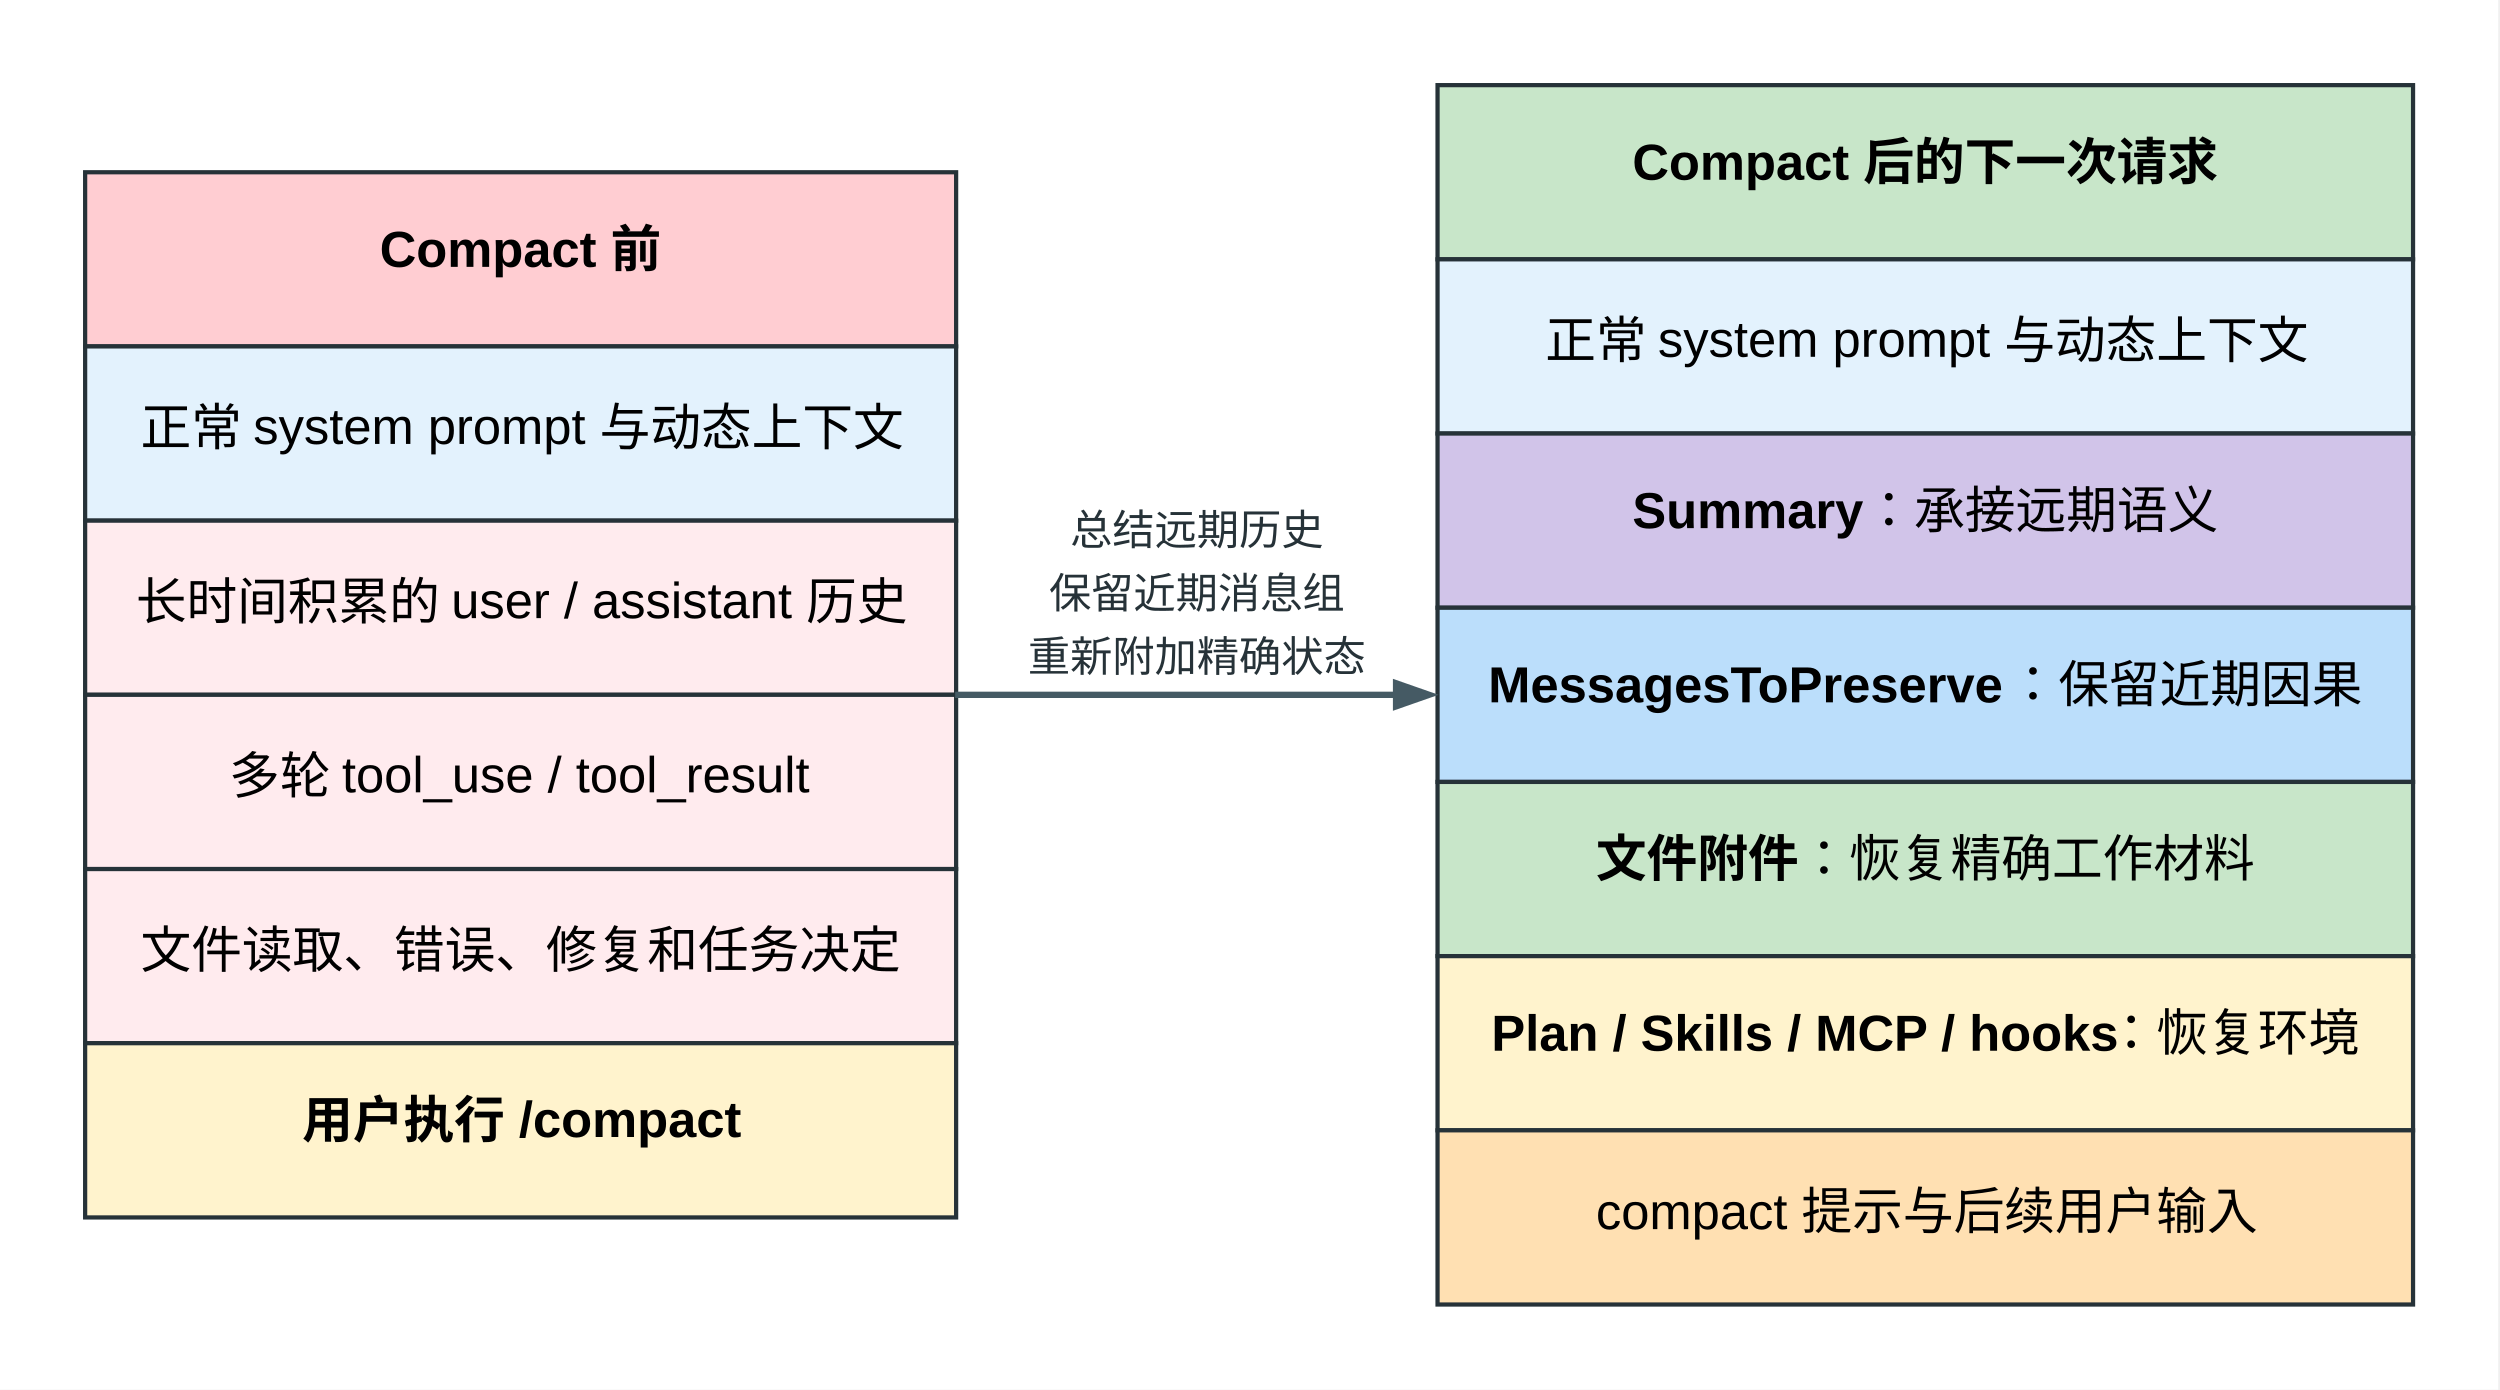
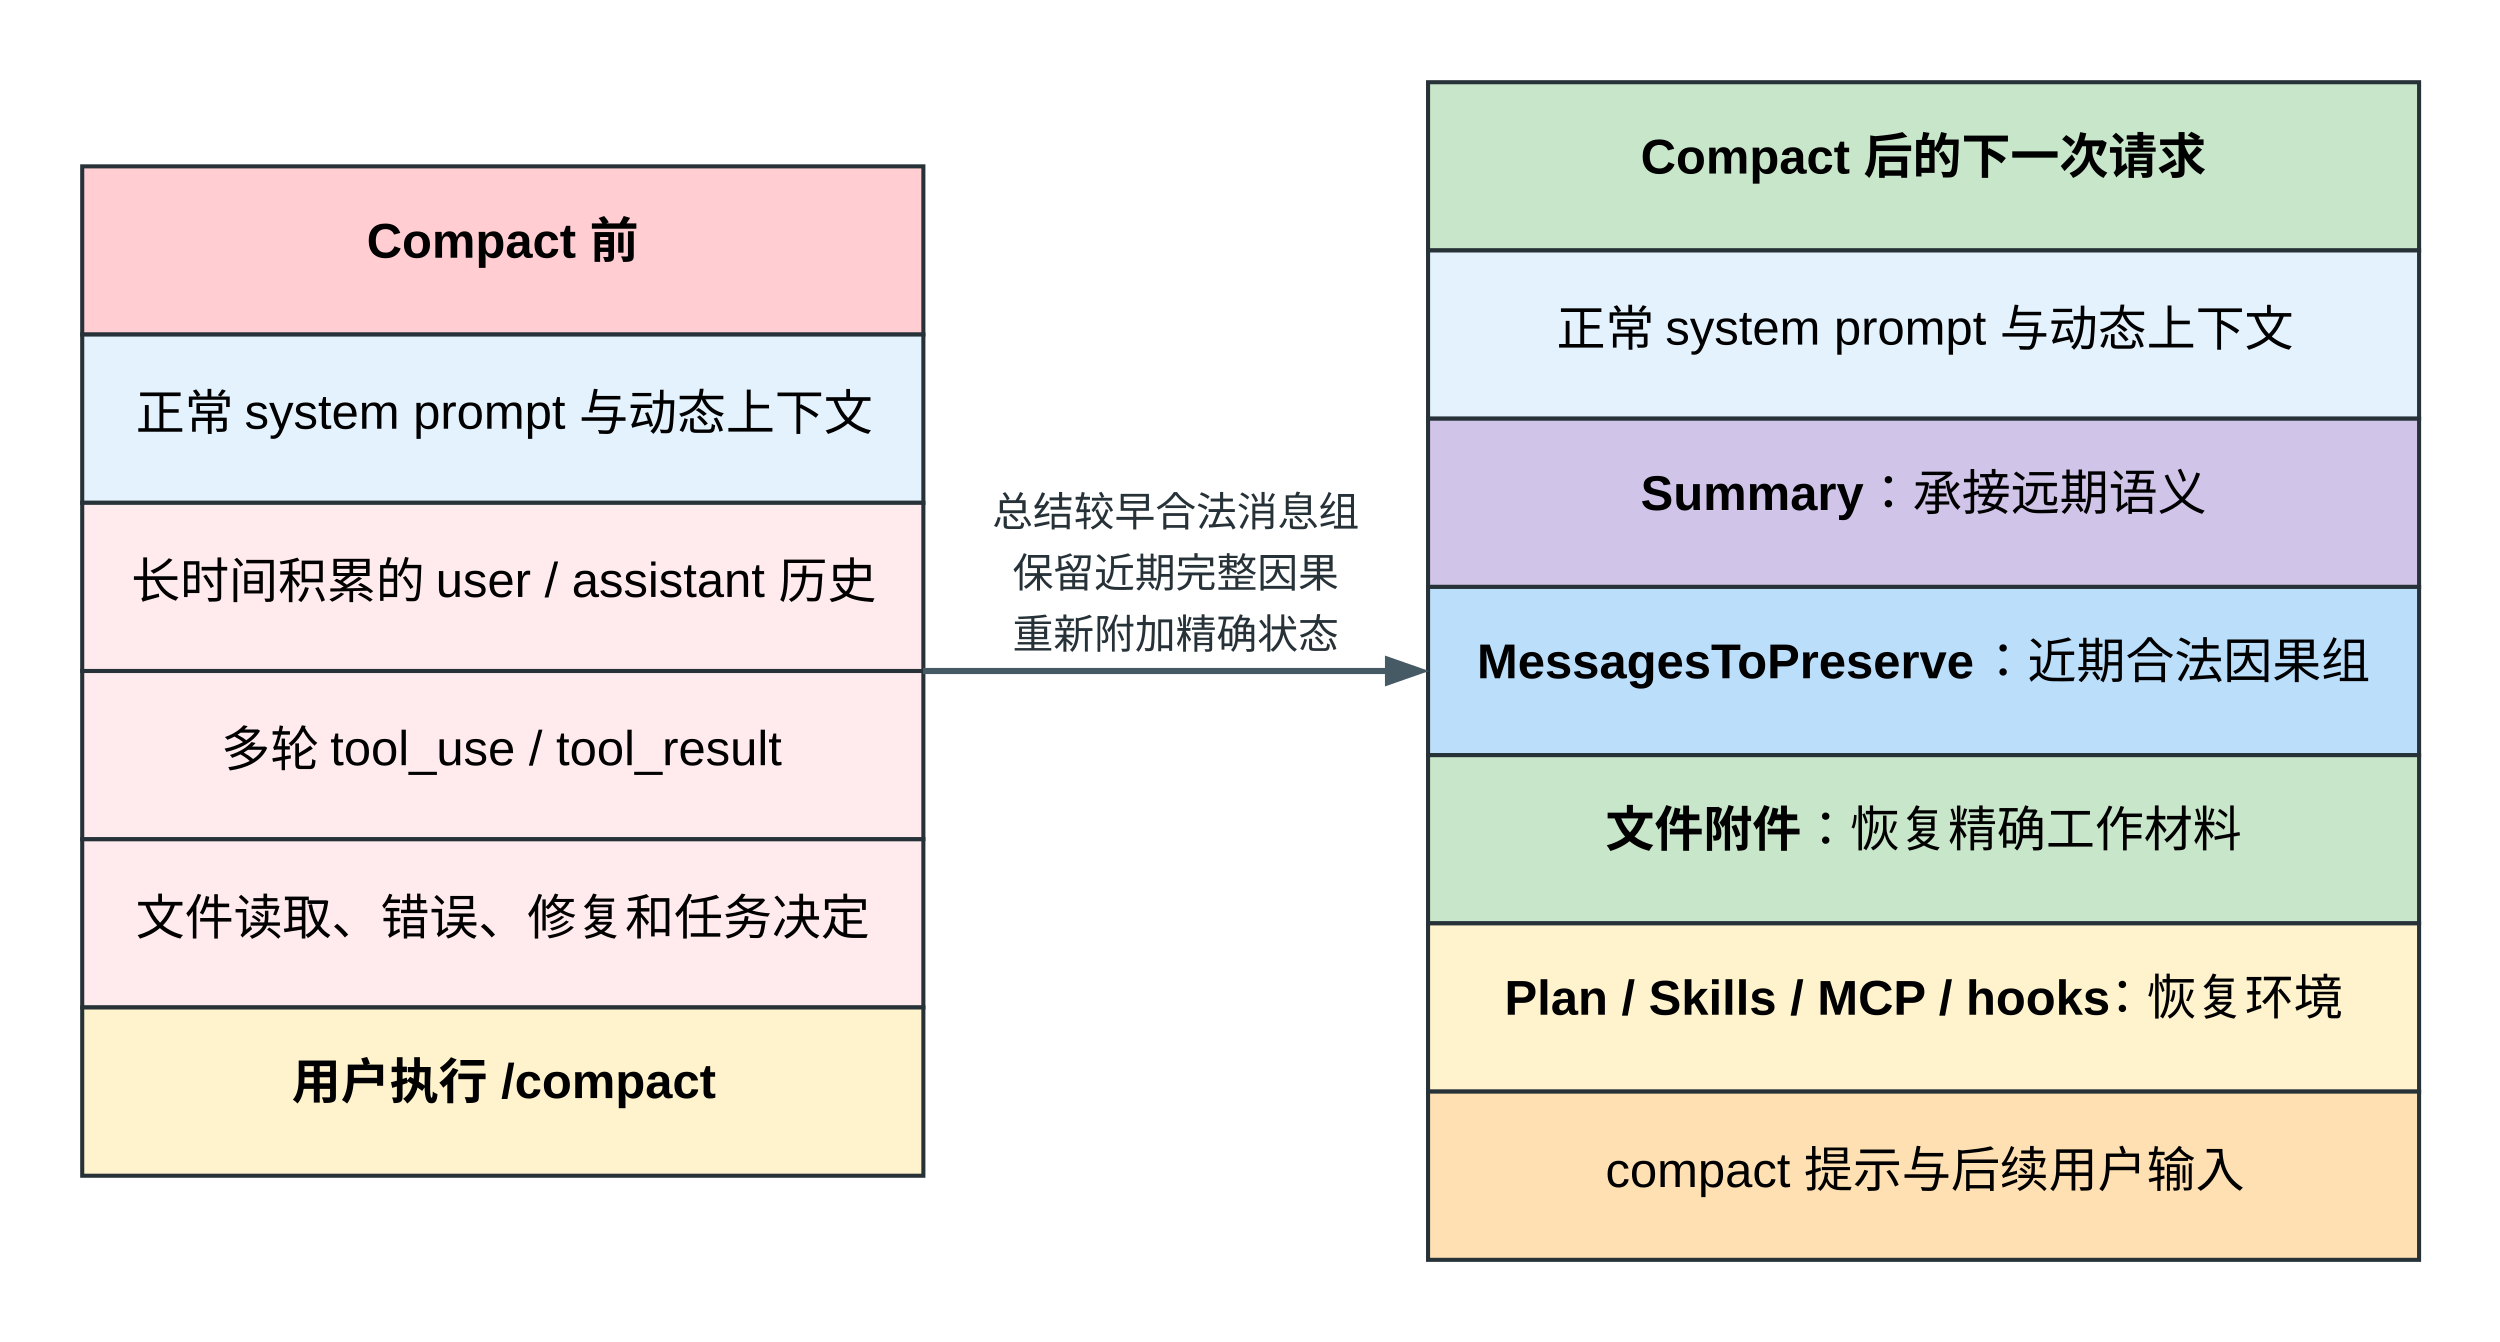
- <svg xmlns="http://www.w3.org/2000/svg" width="592pt" height="329pt" viewBox="0.00 0.00 592.00 329.00">
+ <svg xmlns="http://www.w3.org/2000/svg" width="613pt" height="329pt" viewBox="0.00 0.00 613.00 329.00">
  <g id="graph0" class="graph" transform="scale(1 1) rotate(0) translate(20.16 308.91)">
-     <polygon fill="#ffffff" stroke="none" points="-20.16,20.16 -20.16,-308.91 571.41,-308.91 571.41,20.16 -20.16,20.16" />
+     <polygon fill="#ffffff" stroke="none" points="-20.16,20.16 -20.16,-308.91 593.16,-308.91 593.16,20.16 -20.16,20.16" />
    <g id="node1" class="node">
      <polygon fill="#ffcdd2" stroke="none" points="0,-226.88 0,-268.12 206.25,-268.12 206.25,-226.88 0,-226.88" />
      <polygon fill="none" stroke="#263238" points="0,-226.88 0,-268.12 206.25,-268.12 206.25,-226.88 0,-226.88" />
      <text xml:space="preserve" text-anchor="start" x="69.75" y="-245.72" font-family="Arial, PingFang SC, Microsoft YaHei" font-weight="bold" font-size="12.00">Compact 前</text>
      <polygon fill="#e3f2fd" stroke="none" points="0,-185.62 0,-226.88 206.25,-226.88 206.25,-185.62 0,-185.62" />
      <polygon fill="none" stroke="#263238" points="0,-185.62 0,-226.88 206.25,-226.88 206.25,-185.62 0,-185.62" />
      <text xml:space="preserve" text-anchor="start" x="13.12" y="-203.47" font-family="Arial, PingFang SC, Microsoft YaHei" font-size="12.00">正常 system prompt 与动态上下文</text>
      <polygon fill="#ffebee" stroke="none" points="0,-144.38 0,-185.62 206.25,-185.62 206.25,-144.38 0,-144.38" />
      <polygon fill="none" stroke="#263238" points="0,-144.38 0,-185.62 206.25,-185.62 206.25,-144.38 0,-144.38" />
      <text xml:space="preserve" text-anchor="start" x="12" y="-162.22" font-family="Arial, PingFang SC, Microsoft YaHei" font-size="12.00">长时间积累的 user / assistant 历史</text>
      <polygon fill="#ffebee" stroke="none" points="0,-103.12 0,-144.38 206.25,-144.38 206.25,-103.12 0,-103.12" />
      <polygon fill="none" stroke="#263238" points="0,-103.12 0,-144.38 206.25,-144.38 206.25,-103.12 0,-103.12" />
      <text xml:space="preserve" text-anchor="start" x="34.12" y="-120.97" font-family="Arial, PingFang SC, Microsoft YaHei" font-size="12.00">多轮 tool_use / tool_result</text>
      <polygon fill="#ffebee" stroke="none" points="0,-61.88 0,-103.12 206.25,-103.12 206.25,-61.88 0,-61.88" />
      <polygon fill="none" stroke="#263238" points="0,-61.88 0,-103.12 206.25,-103.12 206.25,-61.88 0,-61.88" />
      <text xml:space="preserve" text-anchor="start" x="13.12" y="-79.72" font-family="Arial, PingFang SC, Microsoft YaHei" font-size="12.00">文件读取、错误、修复和任务决定</text>
      <polygon fill="#fff3cd" stroke="none" points="0,-20.62 0,-61.88 206.25,-61.88 206.25,-20.62 0,-20.62" />
      <polygon fill="none" stroke="#263238" points="0,-20.62 0,-61.88 206.25,-61.88 206.25,-20.62 0,-20.62" />
      <text xml:space="preserve" text-anchor="start" x="51.38" y="-39.48" font-family="Arial, PingFang SC, Microsoft YaHei" font-weight="bold" font-size="12.00">用户执行 /compact</text>
    </g>
    <g id="node2" class="node">
-       <polygon fill="#c8e6c9" stroke="none" points="320.25,-247.5 320.25,-288.75 551.25,-288.75 551.25,-247.5 320.25,-247.5" />
-       <polygon fill="none" stroke="#263238" points="320.25,-247.5 320.25,-288.75 551.25,-288.75 551.25,-247.5 320.25,-247.5" />
-       <text xml:space="preserve" text-anchor="start" x="366.38" y="-266.35" font-family="Arial, PingFang SC, Microsoft YaHei" font-weight="bold" font-size="12.00">Compact 后的下一次请求</text>
-       <polygon fill="#e3f2fd" stroke="none" points="320.25,-206.25 320.25,-247.5 551.25,-247.5 551.25,-206.25 320.25,-206.25" />
-       <polygon fill="none" stroke="#263238" points="320.25,-206.25 320.25,-247.5 551.25,-247.5 551.25,-206.25 320.25,-206.25" />
-       <text xml:space="preserve" text-anchor="start" x="345.75" y="-224.1" font-family="Arial, PingFang SC, Microsoft YaHei" font-size="12.00">正常 system prompt 与动态上下文</text>
-       <polygon fill="#d1c4e9" stroke="none" points="320.25,-165 320.25,-206.25 551.25,-206.25 551.25,-165 320.25,-165" />
-       <polygon fill="none" stroke="#263238" points="320.25,-165 320.25,-206.25 551.25,-206.25 551.25,-165 320.25,-165" />
-       <text xml:space="preserve" text-anchor="start" x="366.38" y="-183.85" font-family="Arial, PingFang SC, Microsoft YaHei" font-weight="bold" font-size="12.00">Summary</text>
-       <text xml:space="preserve" text-anchor="start" x="421.12" y="-183.85" font-family="Arial, PingFang SC, Microsoft YaHei" font-size="12.00">：承接远期语义</text>
-       <polygon fill="#bbdefb" stroke="none" points="320.25,-123.75 320.25,-165 551.25,-165 551.25,-123.75 320.25,-123.75" />
-       <polygon fill="none" stroke="#263238" points="320.25,-123.75 320.25,-165 551.25,-165 551.25,-123.75 320.25,-123.75" />
-       <text xml:space="preserve" text-anchor="start" x="332.25" y="-142.6" font-family="Arial, PingFang SC, Microsoft YaHei" font-weight="bold" font-size="12.00">MessagesToPreserve</text>
-       <text xml:space="preserve" text-anchor="start" x="455.25" y="-142.6" font-family="Arial, PingFang SC, Microsoft YaHei" font-size="12.00">：保留近期因果</text>
-       <polygon fill="#c8e6c9" stroke="none" points="320.25,-82.5 320.25,-123.75 551.25,-123.75 551.25,-82.5 320.25,-82.5" />
-       <polygon fill="none" stroke="#263238" points="320.25,-82.5 320.25,-123.75 551.25,-123.75 551.25,-82.5 320.25,-82.5" />
-       <text xml:space="preserve" text-anchor="start" x="357.75" y="-101.35" font-family="Arial, PingFang SC, Microsoft YaHei" font-weight="bold" font-size="12.00">文件附件</text>
-       <text xml:space="preserve" text-anchor="start" x="405.75" y="-101.35" font-family="Arial, PingFang SC, Microsoft YaHei" font-size="12.00">：恢复精确工作材料</text>
-       <polygon fill="#fff3cd" stroke="none" points="320.25,-41.25 320.25,-82.5 551.25,-82.5 551.25,-41.25 320.25,-41.25" />
-       <polygon fill="none" stroke="#263238" points="320.25,-41.25 320.25,-82.5 551.25,-82.5 551.25,-41.25 320.25,-41.25" />
-       <text xml:space="preserve" text-anchor="start" x="333" y="-60.1" font-family="Arial, PingFang SC, Microsoft YaHei" font-weight="bold" font-size="12.00">Plan / Skills / MCP / hooks</text>
-       <text xml:space="preserve" text-anchor="start" x="478.5" y="-60.1" font-family="Arial, PingFang SC, Microsoft YaHei" font-size="12.00">：恢复环境</text>
-       <polygon fill="#ffe0b2" stroke="none" points="320.25,0 320.25,-41.25 551.25,-41.25 551.25,0 320.25,0" />
-       <polygon fill="none" stroke="#263238" points="320.25,0 320.25,-41.25 551.25,-41.25 551.25,0 320.25,0" />
-       <text xml:space="preserve" text-anchor="start" x="357.75" y="-17.85" font-family="Arial, PingFang SC, Microsoft YaHei" font-size="12.00">compact 提示与后续用户输入</text>
+       <polygon fill="#c8e6c9" stroke="none" points="330,-247.5 330,-288.75 573,-288.75 573,-247.5 330,-247.5" />
+       <polygon fill="none" stroke="#263238" points="330,-247.5 330,-288.75 573,-288.75 573,-247.5 330,-247.5" />
+       <text xml:space="preserve" text-anchor="start" x="382.12" y="-266.35" font-family="Arial, PingFang SC, Microsoft YaHei" font-weight="bold" font-size="12.00">Compact 后的下一次请求</text>
+       <polygon fill="#e3f2fd" stroke="none" points="330,-206.25 330,-247.5 573,-247.5 573,-206.25 330,-206.25" />
+       <polygon fill="none" stroke="#263238" points="330,-206.25 330,-247.5 573,-247.5 573,-206.25 330,-206.25" />
+       <text xml:space="preserve" text-anchor="start" x="361.5" y="-224.1" font-family="Arial, PingFang SC, Microsoft YaHei" font-size="12.00">正常 system prompt 与动态上下文</text>
+       <polygon fill="#d1c4e9" stroke="none" points="330,-165 330,-206.25 573,-206.25 573,-165 330,-165" />
+       <polygon fill="none" stroke="#263238" points="330,-165 330,-206.25 573,-206.25 573,-165 330,-165" />
+       <text xml:space="preserve" text-anchor="start" x="382.12" y="-183.85" font-family="Arial, PingFang SC, Microsoft YaHei" font-weight="bold" font-size="12.00">Summary</text>
+       <text xml:space="preserve" text-anchor="start" x="436.88" y="-183.85" font-family="Arial, PingFang SC, Microsoft YaHei" font-size="12.00">：承接远期语义</text>
+       <polygon fill="#bbdefb" stroke="none" points="330,-123.75 330,-165 573,-165 573,-123.75 330,-123.75" />
+       <polygon fill="none" stroke="#263238" points="330,-123.75 330,-165 573,-165 573,-123.75 330,-123.75" />
+       <text xml:space="preserve" text-anchor="start" x="342" y="-142.6" font-family="Arial, PingFang SC, Microsoft YaHei" font-weight="bold" font-size="12.00">MessagesToPreserve</text>
+       <text xml:space="preserve" text-anchor="start" x="465" y="-142.6" font-family="Arial, PingFang SC, Microsoft YaHei" font-size="12.00">：近期合法因果组</text>
+       <polygon fill="#c8e6c9" stroke="none" points="330,-82.5 330,-123.75 573,-123.75 573,-82.5 330,-82.5" />
+       <polygon fill="none" stroke="#263238" points="330,-82.5 330,-123.75 573,-123.75 573,-82.5 330,-82.5" />
+       <text xml:space="preserve" text-anchor="start" x="373.5" y="-101.35" font-family="Arial, PingFang SC, Microsoft YaHei" font-weight="bold" font-size="12.00">文件附件</text>
+       <text xml:space="preserve" text-anchor="start" x="421.5" y="-101.35" font-family="Arial, PingFang SC, Microsoft YaHei" font-size="12.00">：恢复精确工作材料</text>
+       <polygon fill="#fff3cd" stroke="none" points="330,-41.25 330,-82.5 573,-82.5 573,-41.25 330,-41.25" />
+       <polygon fill="none" stroke="#263238" points="330,-41.25 330,-82.5 573,-82.5 573,-41.25 330,-41.25" />
+       <text xml:space="preserve" text-anchor="start" x="348.75" y="-60.1" font-family="Arial, PingFang SC, Microsoft YaHei" font-weight="bold" font-size="12.00">Plan / Skills / MCP / hooks</text>
+       <text xml:space="preserve" text-anchor="start" x="494.25" y="-60.1" font-family="Arial, PingFang SC, Microsoft YaHei" font-size="12.00">：恢复环境</text>
+       <polygon fill="#ffe0b2" stroke="none" points="330,0 330,-41.25 573,-41.25 573,0 330,0" />
+       <polygon fill="none" stroke="#263238" points="330,0 330,-41.25 573,-41.25 573,0 330,0" />
+       <text xml:space="preserve" text-anchor="start" x="373.5" y="-17.85" font-family="Arial, PingFang SC, Microsoft YaHei" font-size="12.00">compact 提示与后续用户输入</text>
    </g>
    <g id="edge1" class="edge">
-       <path fill="none" stroke="#455a64" stroke-width="1.5" d="M206.02,-144.38C239.15,-144.38 276.28,-144.38 310.83,-144.38" />
-       <polygon fill="#455a64" stroke="#455a64" stroke-width="1.5" points="310.43,-147.11 318.23,-144.38 310.43,-141.65 310.43,-147.11" />
-       <text xml:space="preserve" text-anchor="middle" x="263.25" y="-179.88" font-family="Arial, PingFang SC, Microsoft YaHei" font-size="10.00" fill="#263238">总结远期历史</text>
-       <text xml:space="preserve" text-anchor="middle" x="263.25" y="-164.88" font-family="Arial, PingFang SC, Microsoft YaHei" font-size="10.00" fill="#263238">保留近期消息组</text>
-       <text xml:space="preserve" text-anchor="middle" x="263.25" y="-149.88" font-family="Arial, PingFang SC, Microsoft YaHei" font-size="10.00" fill="#263238">重新附加精确状态</text>
+       <path fill="none" stroke="#455a64" stroke-width="1.5" d="M206.18,-144.38C241.9,-144.38 282.5,-144.38 320.22,-144.38" />
+       <polygon fill="#455a64" stroke="#455a64" stroke-width="1.5" points="320.18,-147.11 327.98,-144.38 320.18,-141.65 320.18,-147.11" />
+       <text xml:space="preserve" text-anchor="middle" x="268.12" y="-179.88" font-family="Arial, PingFang SC, Microsoft YaHei" font-size="10.00" fill="#263238">总结较早合法消息组</text>
+       <text xml:space="preserve" text-anchor="middle" x="268.12" y="-164.88" font-family="Arial, PingFang SC, Microsoft YaHei" font-size="10.00" fill="#263238">保留近期完整因果</text>
+       <text xml:space="preserve" text-anchor="middle" x="268.12" y="-149.88" font-family="Arial, PingFang SC, Microsoft YaHei" font-size="10.00" fill="#263238">重新附加精确状态</text>
    </g>
  </g>
</svg>
